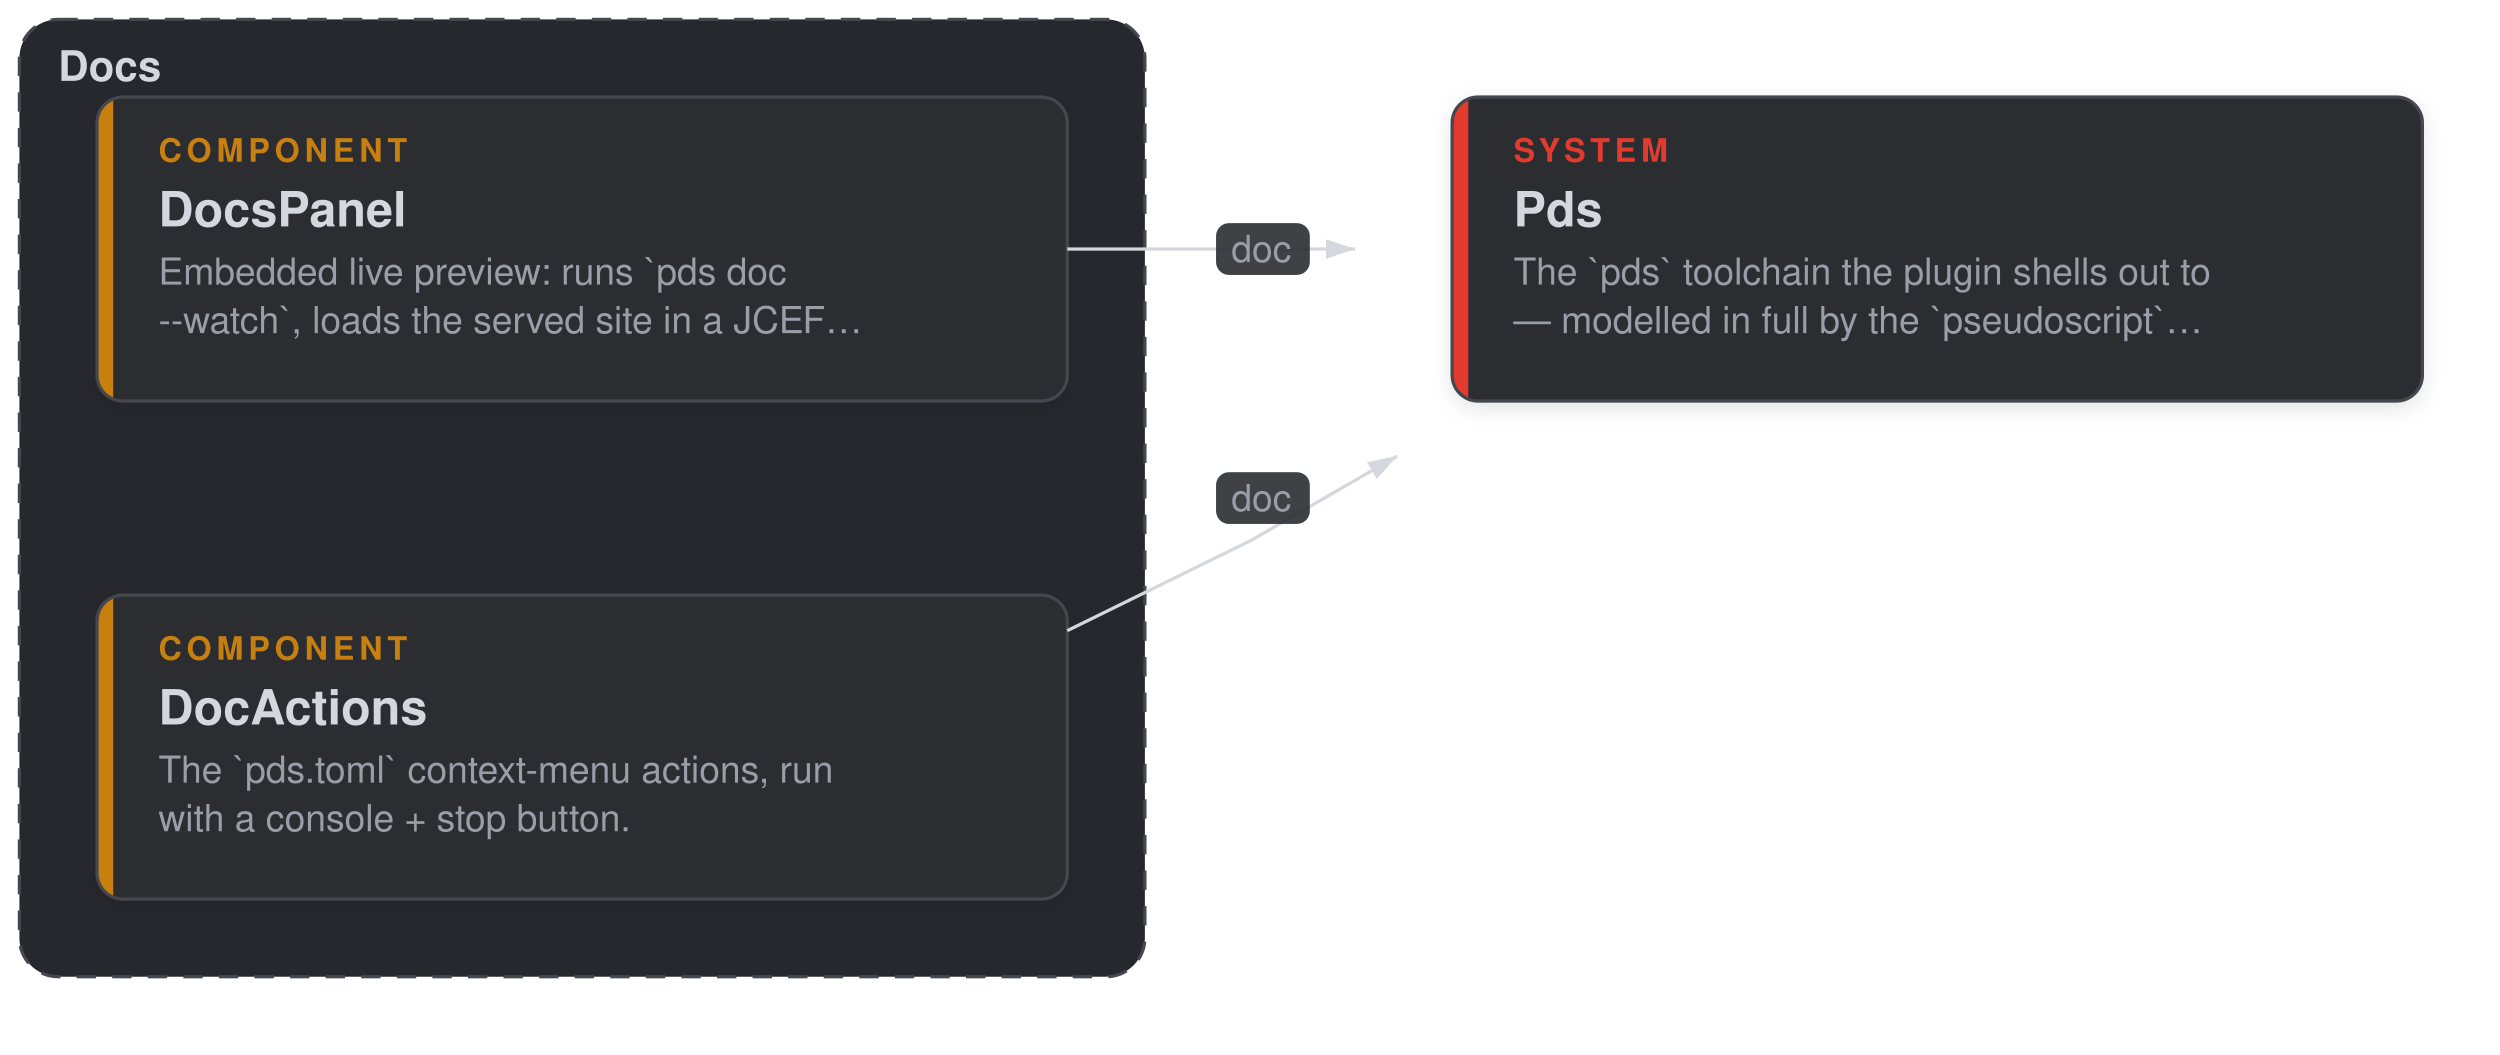
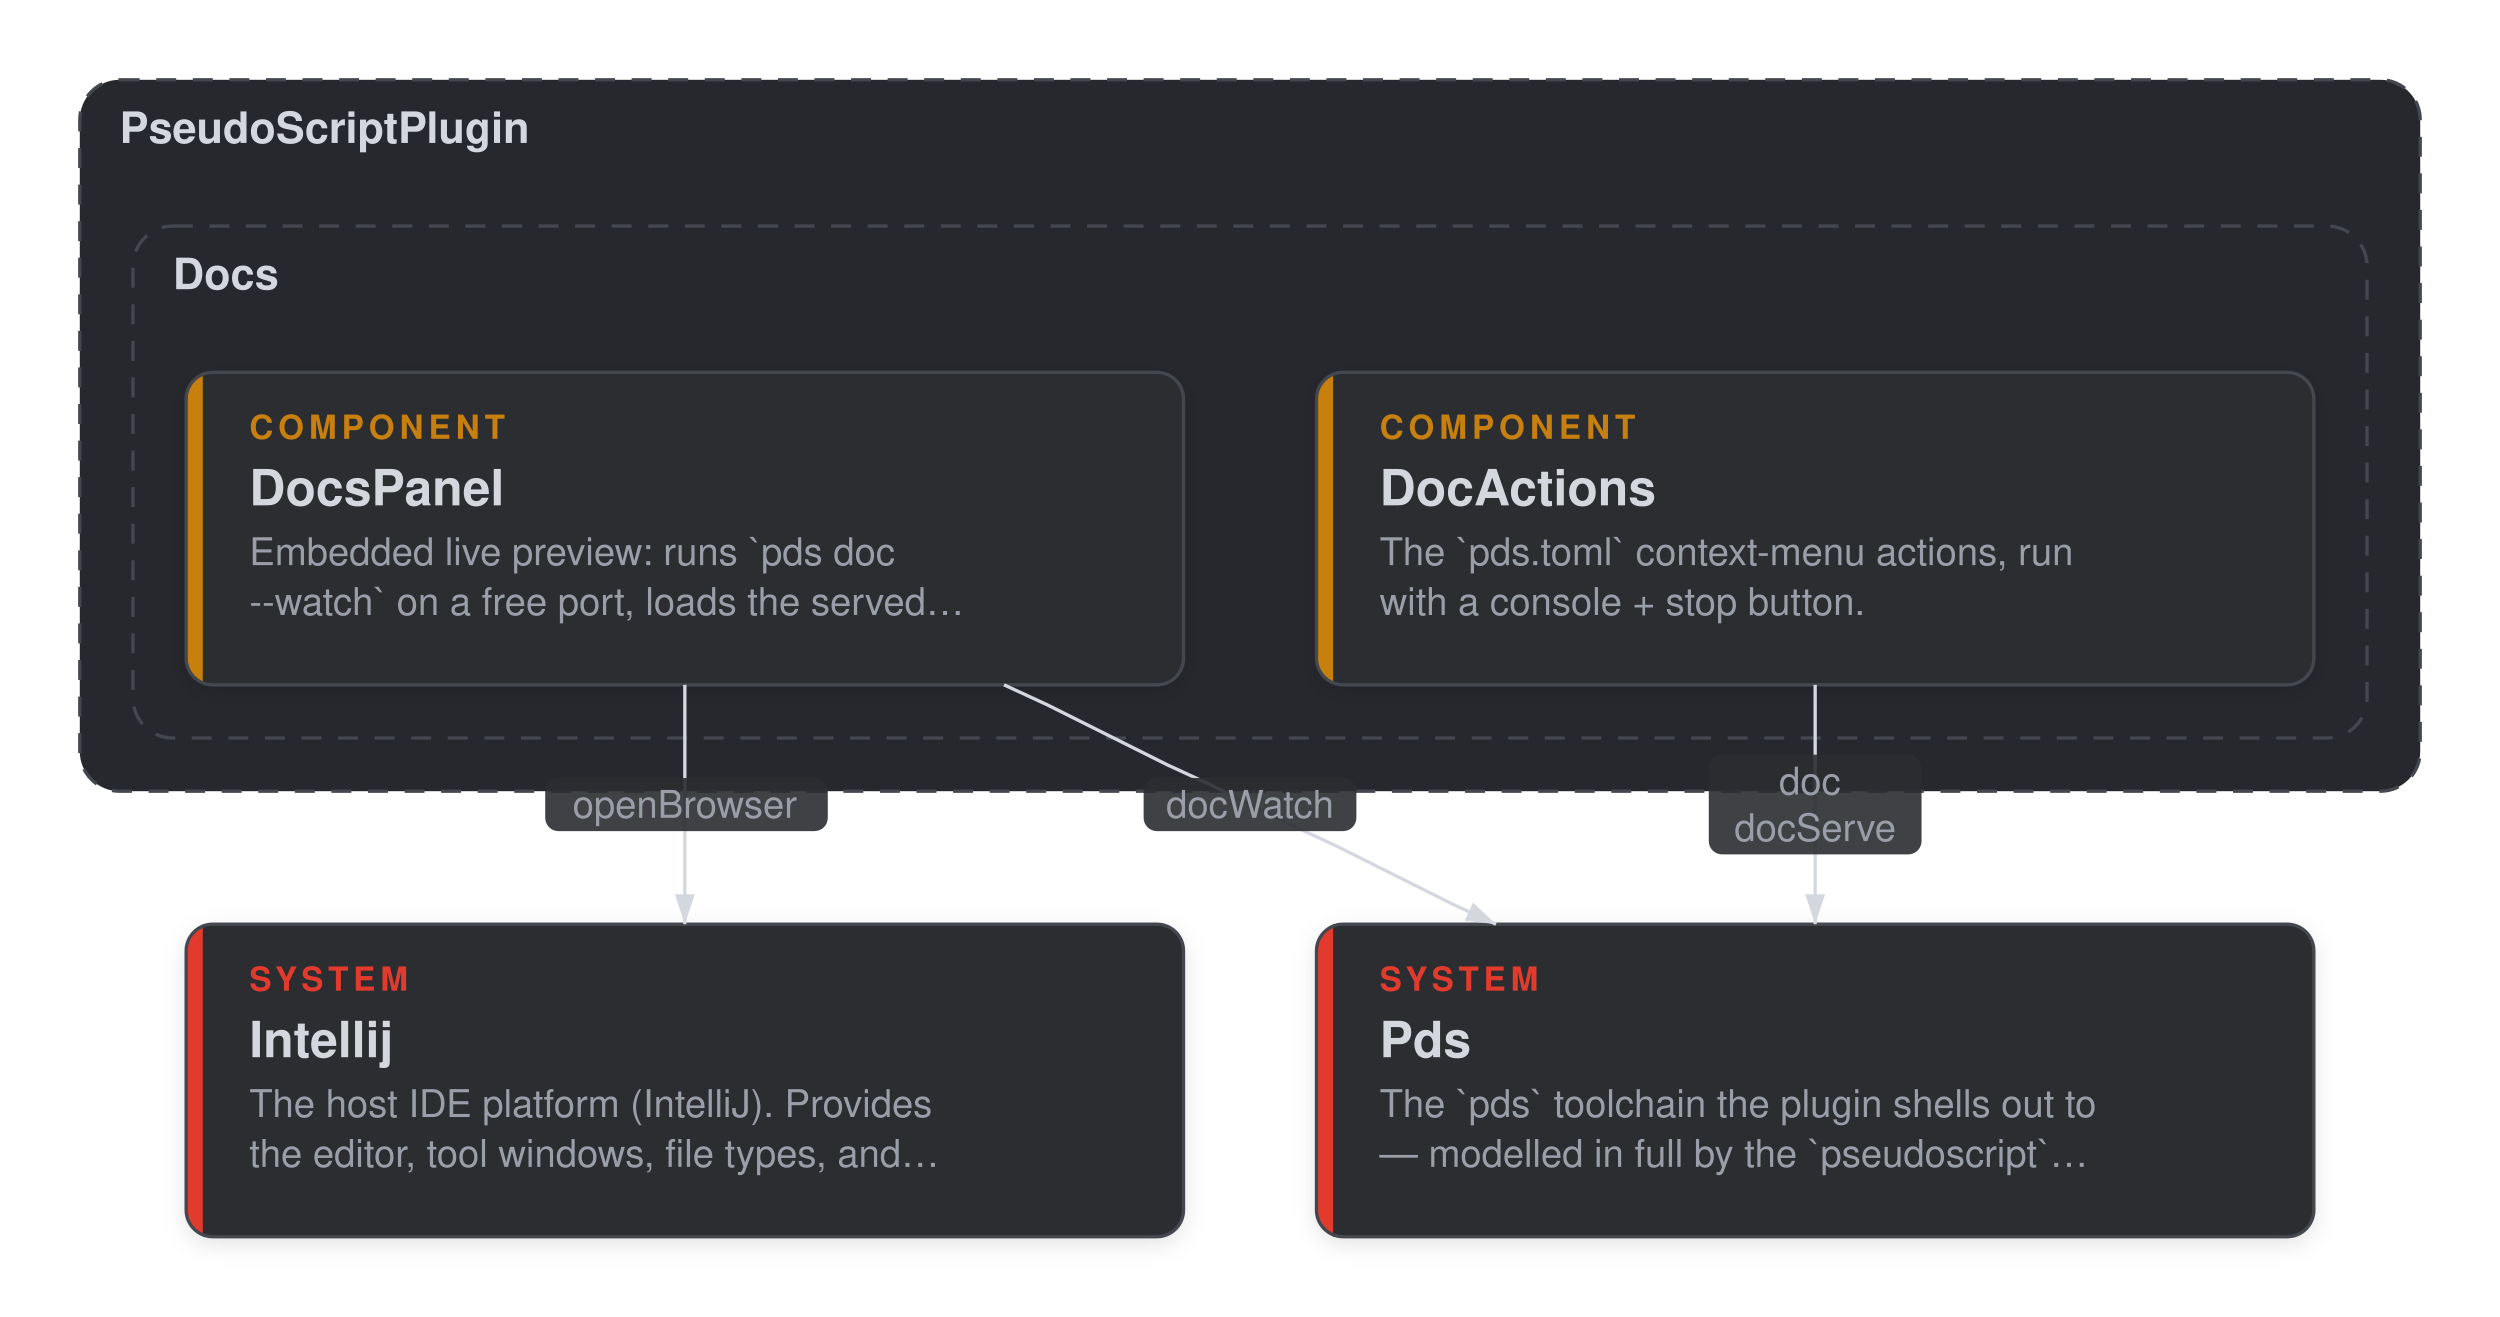
- <svg xmlns="http://www.w3.org/2000/svg" viewBox="0 0 773 326" width="773" height="326" font-family="sans-serif" font-size="13">
+ <svg xmlns="http://www.w3.org/2000/svg" viewBox="0 0 752 396" width="752" height="396" font-family="sans-serif" font-size="13">
  <defs>
    <marker id="arrow" markerWidth="10" markerHeight="10" refX="9" refY="3" orient="auto" markerUnits="strokeWidth">
      <path d="M0,0 L9,3 L0,6 z" fill="#d4d7dd" />
    </marker>
    <filter id="cardlift" x="-12%" y="-12%" width="124%" height="140%">
      <feDropShadow dx="0" dy="2" stdDeviation="3.5" flood-color="#000000" flood-opacity="0.12" />
    </filter>
  </defs>
  <g font-family="Helvetica, Arial, sans-serif">
-     <rect x="6" y="6" width="348" height="296" rx="12" fill="#26282d" stroke="#44474e" stroke-dasharray="6 5" />
-     <text x="18" y="25" font-size="13" font-weight="700" fill="#d4d7dd">Docs</text>
-     <rect x="30" y="30" width="300" height="94" rx="8" fill="#c77f10" filter="url(#cardlift)" />
-     <path d="M35,30 H322 A8,8 0 0 1 330,38 V116 A8,8 0 0 1 322,124 H35 Z" fill="#2b2d31" />
-     <rect x="30" y="30" width="300" height="94" rx="8" fill="none" stroke="#44474e" />
-     <text x="49" y="50" font-size="10" letter-spacing="1.5" font-weight="600" fill="#c77f10">COMPONENT</text>
-     <text x="49" y="70" font-size="15" font-weight="700" fill="#d4d7dd">DocsPanel</text>
-     <text x="49" y="88" font-size="11.5" fill="#9a9ea8">Embedded live preview: runs `pds doc</text>
-     <text x="49" y="103" font-size="11.5" fill="#9a9ea8">--watch`, loads the served site in a JCEF…</text>
-     <rect x="30" y="184" width="300" height="94" rx="8" fill="#c77f10" filter="url(#cardlift)" />
-     <path d="M35,184 H322 A8,8 0 0 1 330,192 V270 A8,8 0 0 1 322,278 H35 Z" fill="#2b2d31" />
-     <rect x="30" y="184" width="300" height="94" rx="8" fill="none" stroke="#44474e" />
-     <text x="49" y="204" font-size="10" letter-spacing="1.5" font-weight="600" fill="#c77f10">COMPONENT</text>
-     <text x="49" y="224" font-size="15" font-weight="700" fill="#d4d7dd">DocActions</text>
-     <text x="49" y="242" font-size="11.5" fill="#9a9ea8">The `pds.toml` context-menu actions, run</text>
-     <text x="49" y="257" font-size="11.5" fill="#9a9ea8">with a console + stop button.</text>
-     <rect x="449" y="30" width="300" height="94" rx="8" fill="#e23b2e" filter="url(#cardlift)" />
-     <path d="M454,30 H741 A8,8 0 0 1 749,38 V116 A8,8 0 0 1 741,124 H454 Z" fill="#2b2d31" />
-     <rect x="449" y="30" width="300" height="94" rx="8" fill="none" stroke="#44474e" />
-     <text x="468" y="50" font-size="10" letter-spacing="1.5" font-weight="600" fill="#e23b2e">SYSTEM</text>
-     <text x="468" y="70" font-size="15" font-weight="700" fill="#d4d7dd">Pds</text>
-     <text x="468" y="88" font-size="11.5" fill="#9a9ea8">The `pds` toolchain the plugin shells out to</text>
-     <text x="468" y="103" font-size="11.5" fill="#9a9ea8">— modelled in full by the `pseudoscript`…</text>
-     <path d="M330,77 L384,77 L419,77 " fill="none" stroke="#d4d7dd" marker-end="url(#arrow)" />
-     <path d="M330,195 L387,167 L432,141 " fill="none" stroke="#d4d7dd" marker-end="url(#arrow)" />
-     <rect x="376" y="69" width="29" height="16" rx="4" fill="#2b2d31e6" />
-     <text x="390" y="81" text-anchor="middle" font-size="11.5" fill="#9a9ea8">doc</text>
-     <rect x="376" y="146" width="29" height="16" rx="4" fill="#2b2d31e6" />
-     <text x="390" y="158" text-anchor="middle" font-size="11.5" fill="#9a9ea8">doc</text>
+     <rect x="24" y="24" width="704" height="214" rx="12" fill="#26282d" stroke="#44474e" stroke-dasharray="6 5" />
+     <text x="36" y="43" font-size="13" font-weight="700" fill="#d4d7dd">PseudoScriptPlugin</text>
+     <rect x="40" y="68" width="672" height="154" rx="12" fill="#26282d" stroke="#44474e" stroke-dasharray="6 5" />
+     <text x="52" y="87" font-size="13" font-weight="700" fill="#d4d7dd">Docs</text>
+     <rect x="56" y="112" width="300" height="94" rx="8" fill="#c77f10" filter="url(#cardlift)" />
+     <path d="M61,112 H348 A8,8 0 0 1 356,120 V198 A8,8 0 0 1 348,206 H61 Z" fill="#2b2d31" />
+     <rect x="56" y="112" width="300" height="94" rx="8" fill="none" stroke="#44474e" />
+     <text x="75" y="132" font-size="10" letter-spacing="1.5" font-weight="600" fill="#c77f10">COMPONENT</text>
+     <text x="75" y="152" font-size="15" font-weight="700" fill="#d4d7dd">DocsPanel</text>
+     <text x="75" y="170" font-size="11.5" fill="#9a9ea8">Embedded live preview: runs `pds doc</text>
+     <text x="75" y="185" font-size="11.5" fill="#9a9ea8">--watch` on a free port, loads the served…</text>
+     <rect x="396" y="112" width="300" height="94" rx="8" fill="#c77f10" filter="url(#cardlift)" />
+     <path d="M401,112 H688 A8,8 0 0 1 696,120 V198 A8,8 0 0 1 688,206 H401 Z" fill="#2b2d31" />
+     <rect x="396" y="112" width="300" height="94" rx="8" fill="none" stroke="#44474e" />
+     <text x="415" y="132" font-size="10" letter-spacing="1.5" font-weight="600" fill="#c77f10">COMPONENT</text>
+     <text x="415" y="152" font-size="15" font-weight="700" fill="#d4d7dd">DocActions</text>
+     <text x="415" y="170" font-size="11.5" fill="#9a9ea8">The `pds.toml` context-menu actions, run</text>
+     <text x="415" y="185" font-size="11.5" fill="#9a9ea8">with a console + stop button.</text>
+     <rect x="56" y="278" width="300" height="94" rx="8" fill="#e23b2e" filter="url(#cardlift)" />
+     <path d="M61,278 H348 A8,8 0 0 1 356,286 V364 A8,8 0 0 1 348,372 H61 Z" fill="#2b2d31" />
+     <rect x="56" y="278" width="300" height="94" rx="8" fill="none" stroke="#44474e" />
+     <text x="75" y="298" font-size="10" letter-spacing="1.5" font-weight="600" fill="#e23b2e">SYSTEM</text>
+     <text x="75" y="318" font-size="15" font-weight="700" fill="#d4d7dd">Intellij</text>
+     <text x="75" y="336" font-size="11.5" fill="#9a9ea8">The host IDE platform (IntelliJ). Provides</text>
+     <text x="75" y="351" font-size="11.5" fill="#9a9ea8">the editor, tool windows, file types, and…</text>
+     <rect x="396" y="278" width="300" height="94" rx="8" fill="#e23b2e" filter="url(#cardlift)" />
+     <path d="M401,278 H688 A8,8 0 0 1 696,286 V364 A8,8 0 0 1 688,372 H401 Z" fill="#2b2d31" />
+     <rect x="396" y="278" width="300" height="94" rx="8" fill="none" stroke="#44474e" />
+     <text x="415" y="298" font-size="10" letter-spacing="1.5" font-weight="600" fill="#e23b2e">SYSTEM</text>
+     <text x="415" y="318" font-size="15" font-weight="700" fill="#d4d7dd">Pds</text>
+     <text x="415" y="336" font-size="11.5" fill="#9a9ea8">The `pds` toolchain the plugin shells out to</text>
+     <text x="415" y="351" font-size="11.5" fill="#9a9ea8">— modelled in full by the `pseudoscript`…</text>
+     <path d="M546,206 L546,212 L546,218 L546,224 L546,230 L546,236 L546,242 L546,248 L546,254 L546,260 L546,266 L546,272 L546,278 " fill="none" stroke="#d4d7dd" marker-end="url(#arrow)" />
+     <rect x="514" y="227" width="64" height="30" rx="4" fill="#2b2d31e6" />
+     <text x="546" y="239" text-anchor="middle" font-size="11.5" fill="#9a9ea8">
+       <tspan x="546" dy="0">doc</tspan>
+       <tspan x="546" dy="14">docServe</tspan>
+     </text>
+     <path d="M206,206 L206,212 L206,218 L206,224 L206,230 L206,236 L206,242 L206,248 L206,254 L206,260 L206,266 L206,272 L206,278 " fill="none" stroke="#d4d7dd" marker-end="url(#arrow)" />
+     <rect x="164" y="234" width="85" height="16" rx="4" fill="#2b2d31e6" />
+     <text x="206" y="246" text-anchor="middle" font-size="11.5" fill="#9a9ea8">
+       <tspan x="206" dy="0">openBrowser</tspan>
+     </text>
+     <path d="M302,206 L315,212 L327,218 L339,224 L351,230 L364,236 L376,242 L388,248 L401,254 L413,260 L425,266 L437,272 L450,278 " fill="none" stroke="#d4d7dd" marker-end="url(#arrow)" />
+     <rect x="344" y="234" width="64" height="16" rx="4" fill="#2b2d31e6" />
+     <text x="376" y="246" text-anchor="middle" font-size="11.5" fill="#9a9ea8">
+       <tspan x="376" dy="0">docWatch</tspan>
+     </text>
  </g>
</svg>
